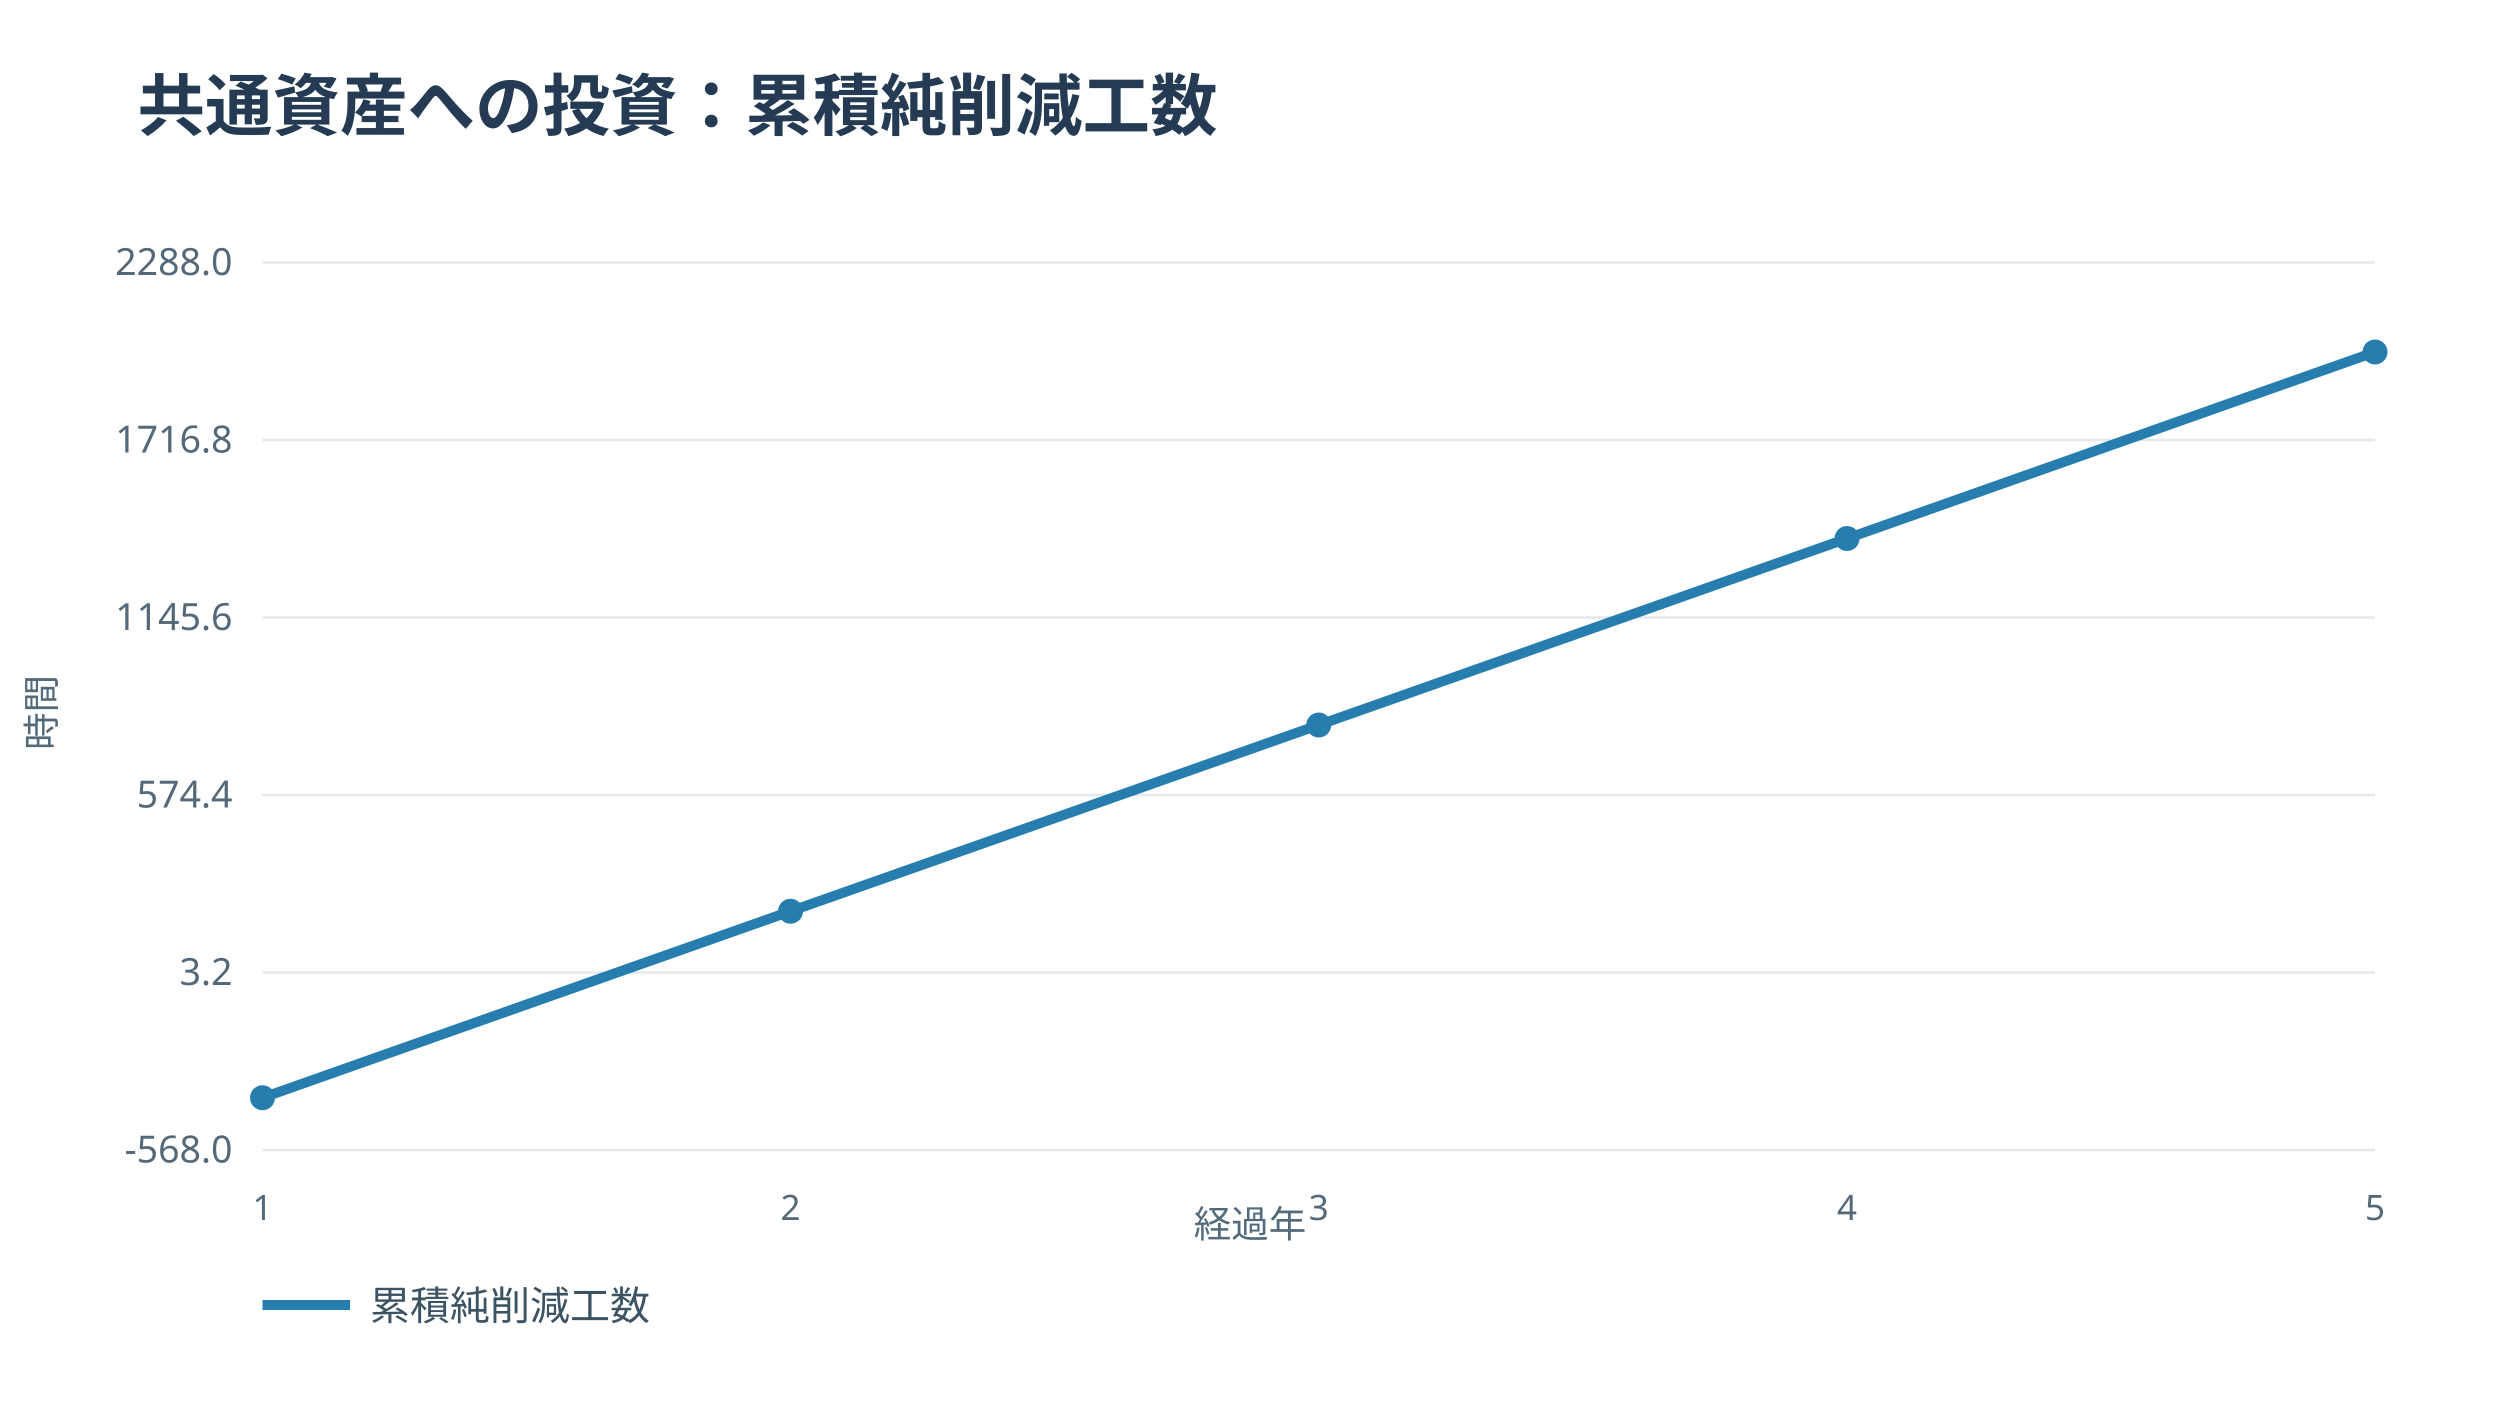
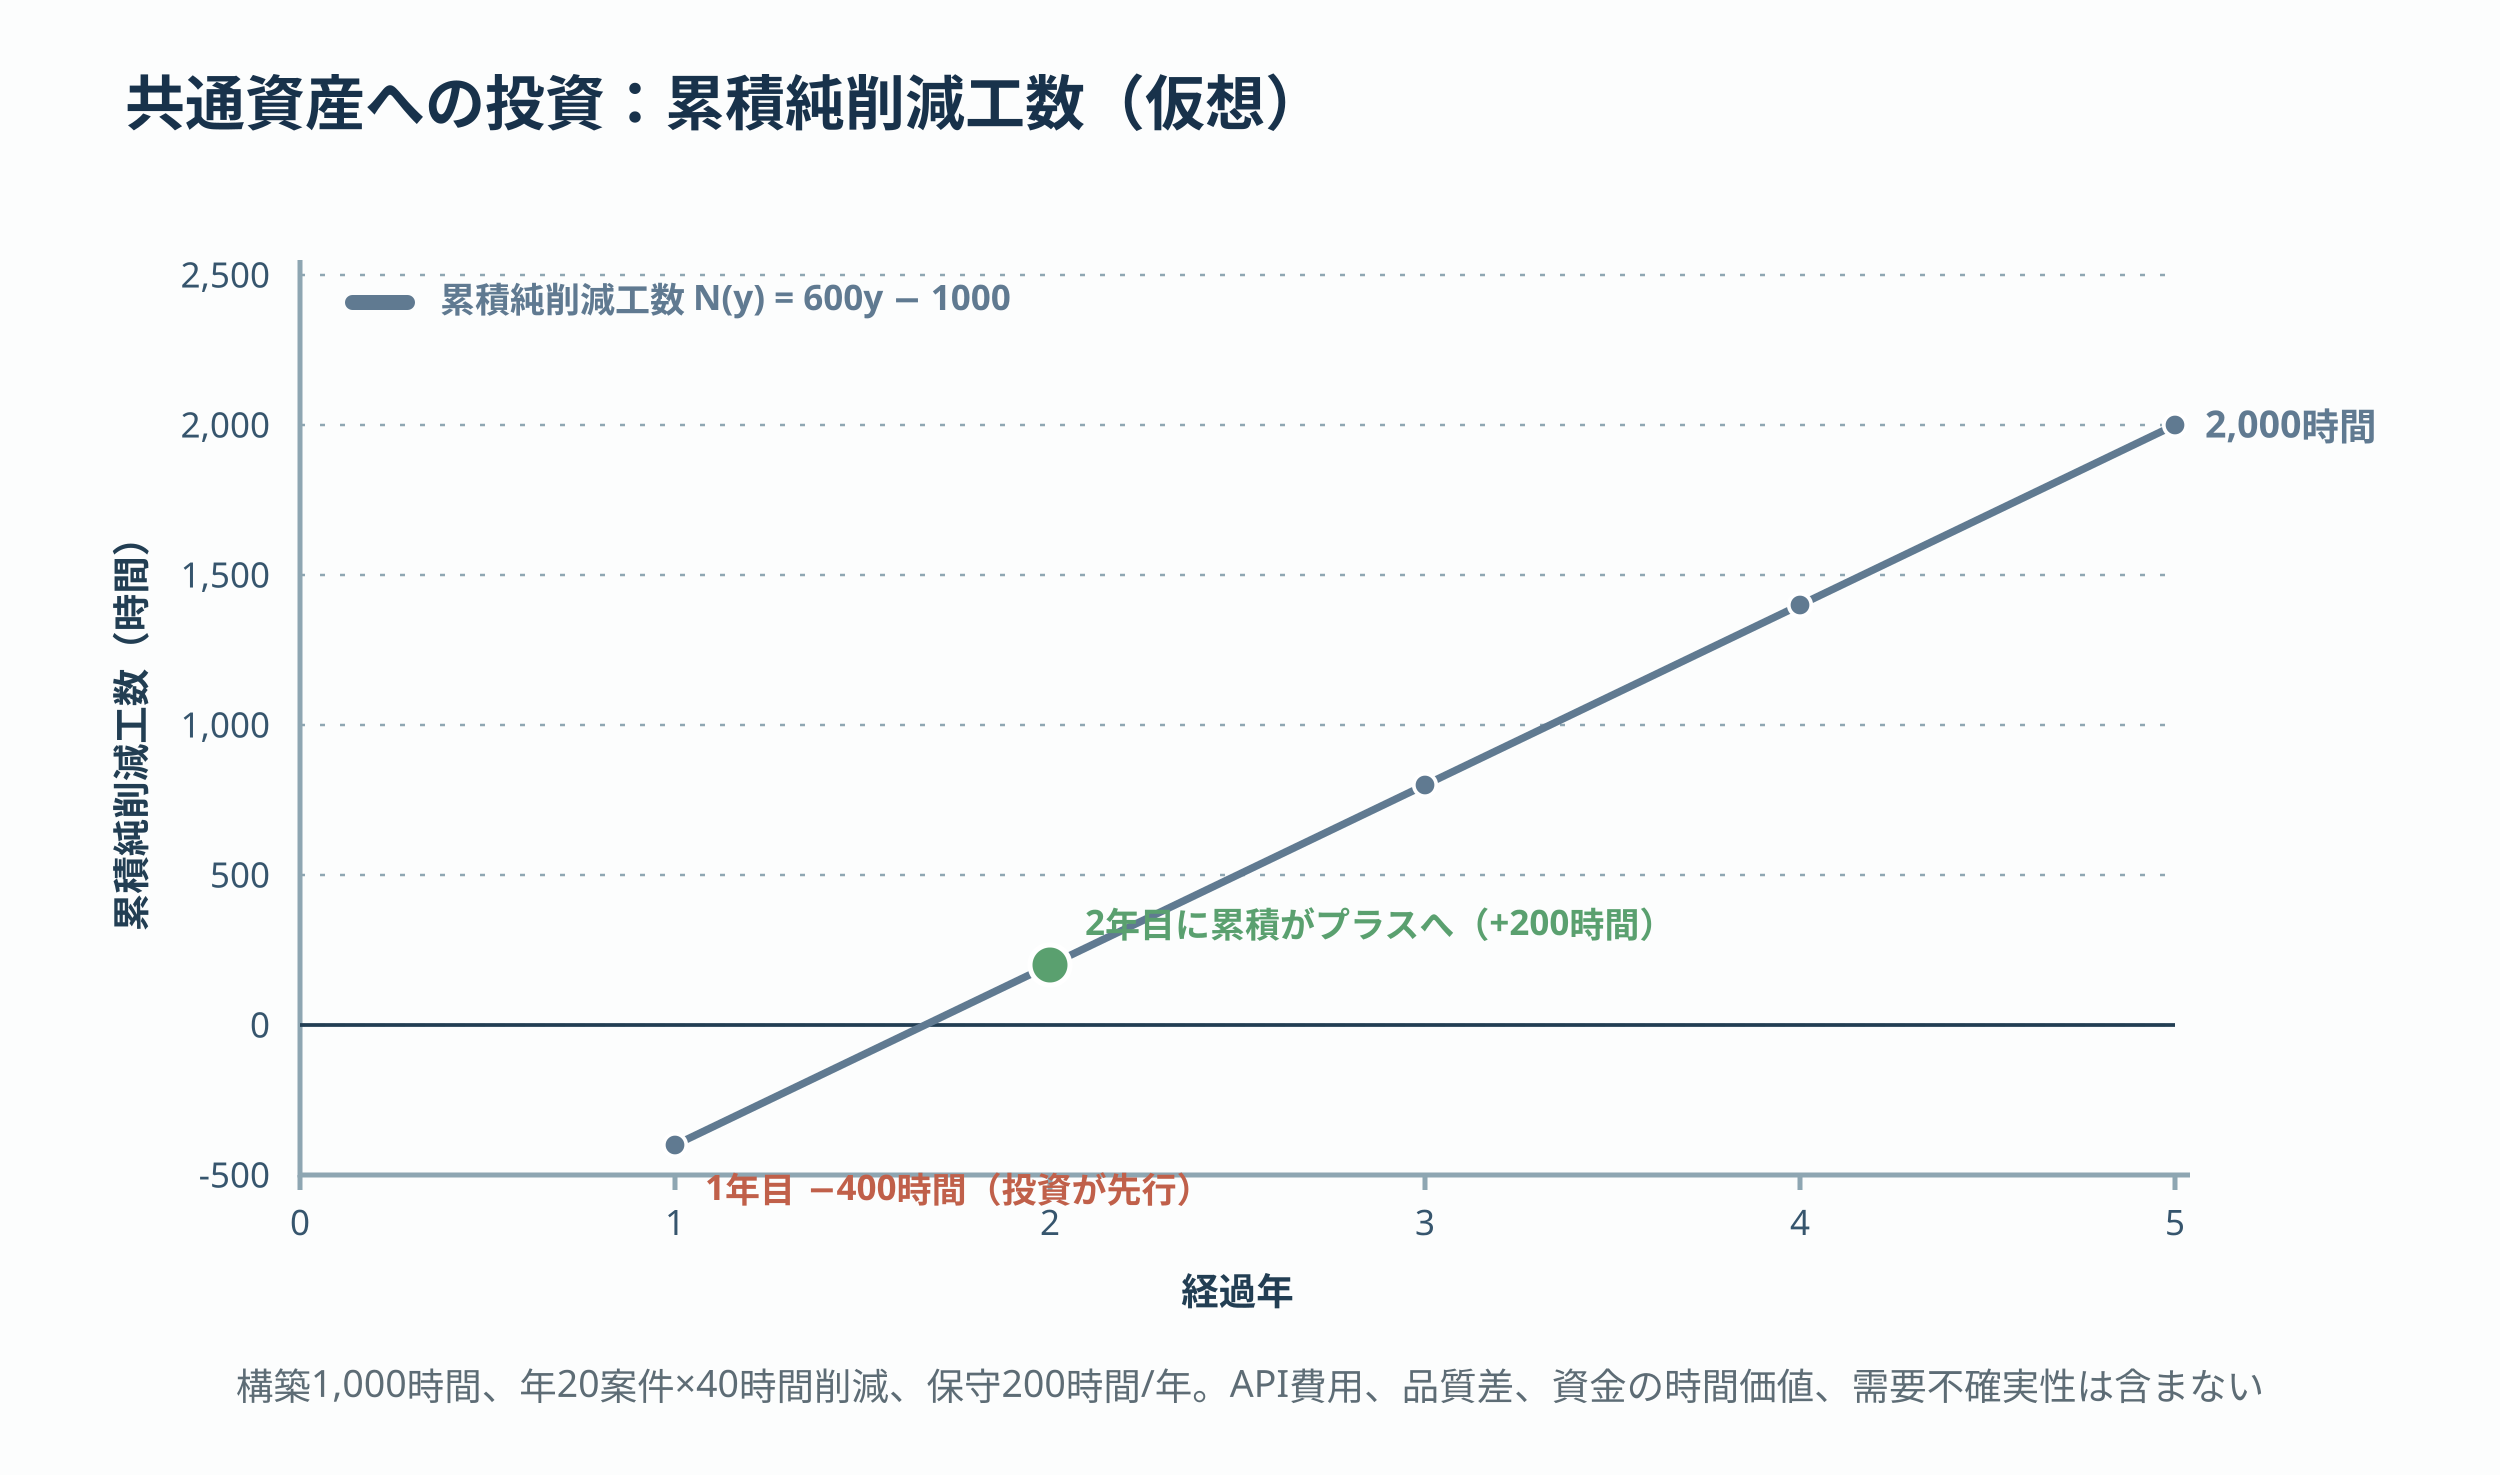
- <svg xmlns="http://www.w3.org/2000/svg" viewBox="0 0 1000 570" width="1000" height="570" role="img" aria-label="共通資産への投資：累積純削減工数">
-   <rect width="100%" height="100%" fill="#ffffff" />
-   <text x="55" y="52" font-family="sans-serif" font-size="27" font-weight="bold" fill="#243b53">共通資産への投資：累積純削減工数</text>
-   <line x1="105" y1="460.0" x2="950" y2="460.0" stroke="#e3e9ed" />
-   <text x="93" y="465.0" text-anchor="end" font-family="sans-serif" font-size="15" fill="#536879">-568.0</text>
-   <line x1="105" y1="389.0" x2="950" y2="389.0" stroke="#e3e9ed" />
-   <text x="93" y="394.0" text-anchor="end" font-family="sans-serif" font-size="15" fill="#536879">3.2</text>
-   <line x1="105" y1="318.0" x2="950" y2="318.0" stroke="#e3e9ed" />
-   <text x="93" y="323.0" text-anchor="end" font-family="sans-serif" font-size="15" fill="#536879">574.4</text>
-   <line x1="105" y1="247.0" x2="950" y2="247.0" stroke="#e3e9ed" />
-   <text x="93" y="252.0" text-anchor="end" font-family="sans-serif" font-size="15" fill="#536879">1145.6</text>
-   <line x1="105" y1="176.0" x2="950" y2="176.0" stroke="#e3e9ed" />
-   <text x="93" y="181.0" text-anchor="end" font-family="sans-serif" font-size="15" fill="#536879">1716.8</text>
-   <line x1="105" y1="105.0" x2="950" y2="105.0" stroke="#e3e9ed" />
-   <text x="93" y="110.0" text-anchor="end" font-family="sans-serif" font-size="15" fill="#536879">2288.0</text>
-   <text x="105.0" y="488" text-anchor="middle" font-family="sans-serif" font-size="14" fill="#536879">1</text>
-   <text x="316.2" y="488" text-anchor="middle" font-family="sans-serif" font-size="14" fill="#536879">2</text>
-   <text x="527.5" y="488" text-anchor="middle" font-family="sans-serif" font-size="14" fill="#536879">3</text>
-   <text x="738.8" y="488" text-anchor="middle" font-family="sans-serif" font-size="14" fill="#536879">4</text>
-   <text x="950.0" y="488" text-anchor="middle" font-family="sans-serif" font-size="14" fill="#536879">5</text>
-   <polyline points="105.0,439.1 316.2,364.5 527.5,290.0 738.8,215.4 950.0,140.8" fill="none" stroke="#277eae" stroke-width="4" stroke-linejoin="round" />
-   <circle cx="105.0" cy="439.1" r="5" fill="#277eae" />
-   <circle cx="316.2" cy="364.5" r="5" fill="#277eae" />
-   <circle cx="527.5" cy="290.0" r="5" fill="#277eae" />
-   <circle cx="738.8" cy="215.4" r="5" fill="#277eae" />
-   <circle cx="950.0" cy="140.8" r="5" fill="#277eae" />
-   <line x1="105" y1="522" x2="140" y2="522" stroke="#277eae" stroke-width="4" />
-   <text x="148" y="528" font-family="sans-serif" font-size="16" fill="#3c5363">累積純削減工数</text>
-   <text x="500.0" y="495" text-anchor="middle" font-family="sans-serif" font-size="15" fill="#526a7a">経過年</text>
-   <text x="22" y="285.0" transform="rotate(-90 22 285.0)" text-anchor="middle" font-family="sans-serif" font-size="15" fill="#526a7a">時間</text>
+ <svg xmlns="http://www.w3.org/2000/svg" width="1000" height="590" viewBox="0 0 1000 590" role="img" aria-label="共通Skill投資の累積純削減工数。1年目は−400時間、2年目に+200時間で回収し、5年目に2,000時間">
+   <rect width="100%" height="100%" fill="#fcfdfd" />
+   <text x="50" y="50" text-anchor="start" font-family="sans-serif" font-size="24" font-weight="700" fill="#18324b">共通資産への投資：累積純削減工数（仮想）</text>
+   <path d="M120 470.0 H870" stroke="#8ea6b2" stroke-width="1" stroke-dasharray="2 6" />
+   <text x="108" y="475" text-anchor="end" font-family="sans-serif" font-size="14" fill="#36556d">-500</text>
+   <path d="M120 410.0 H870" stroke="#8ea6b2" stroke-width="1" stroke-dasharray="2 6" />
+   <text x="108" y="415" text-anchor="end" font-family="sans-serif" font-size="14" fill="#36556d">0</text>
+   <path d="M120 350.0 H870" stroke="#8ea6b2" stroke-width="1" stroke-dasharray="2 6" />
+   <text x="108" y="355" text-anchor="end" font-family="sans-serif" font-size="14" fill="#36556d">500</text>
+   <path d="M120 290.0 H870" stroke="#8ea6b2" stroke-width="1" stroke-dasharray="2 6" />
+   <text x="108" y="295" text-anchor="end" font-family="sans-serif" font-size="14" fill="#36556d">1,000</text>
+   <path d="M120 230.0 H870" stroke="#8ea6b2" stroke-width="1" stroke-dasharray="2 6" />
+   <text x="108" y="235" text-anchor="end" font-family="sans-serif" font-size="14" fill="#36556d">1,500</text>
+   <path d="M120 170.0 H870" stroke="#8ea6b2" stroke-width="1" stroke-dasharray="2 6" />
+   <text x="108" y="175" text-anchor="end" font-family="sans-serif" font-size="14" fill="#36556d">2,000</text>
+   <path d="M120 110.0 H870" stroke="#8ea6b2" stroke-width="1" stroke-dasharray="2 6" />
+   <text x="108" y="115" text-anchor="end" font-family="sans-serif" font-size="14" fill="#36556d">2,500</text>
+   <path d="M120.0 470 v6" stroke="#8ea6b2" stroke-width="2" />
+   <text x="120" y="494" text-anchor="middle" font-family="sans-serif" font-size="14" fill="#36556d">0</text>
+   <path d="M270.0 470 v6" stroke="#8ea6b2" stroke-width="2" />
+   <text x="270" y="494" text-anchor="middle" font-family="sans-serif" font-size="14" fill="#36556d">1</text>
+   <path d="M420.0 470 v6" stroke="#8ea6b2" stroke-width="2" />
+   <text x="420" y="494" text-anchor="middle" font-family="sans-serif" font-size="14" fill="#36556d">2</text>
+   <path d="M570.0 470 v6" stroke="#8ea6b2" stroke-width="2" />
+   <text x="570" y="494" text-anchor="middle" font-family="sans-serif" font-size="14" fill="#36556d">3</text>
+   <path d="M720.0 470 v6" stroke="#8ea6b2" stroke-width="2" />
+   <text x="720" y="494" text-anchor="middle" font-family="sans-serif" font-size="14" fill="#36556d">4</text>
+   <path d="M870.0 470 v6" stroke="#8ea6b2" stroke-width="2" />
+   <text x="870" y="494" text-anchor="middle" font-family="sans-serif" font-size="14" fill="#36556d">5</text>
+   <path d="M120 104 V470 H876" stroke="#8ea6b2" stroke-width="2" fill="none" />
+   <path d="M120 410.0 H870" stroke="#223e53" stroke-width="1.5" />
+   <text x="495" y="522" text-anchor="middle" font-family="sans-serif" font-size="15" font-weight="700" fill="#223e53">経過年</text>
+   <text x="58" y="290" text-anchor="middle" font-family="sans-serif" font-size="15" font-weight="700" fill="#223e53" transform="rotate(-90 58 290)">累積純削減工数（時間）</text>
+   <polyline points="270.0,458.0 420.0,386.0 570.0,314.0 720.0,242.0 870.0,170.0" fill="none" stroke="#607a91" stroke-width="3" />
+   <circle cx="270.0" cy="458.0" r="4.5" fill="#607a91" stroke="#fff" stroke-width="1.5" />
+   <circle cx="420.0" cy="386.0" r="4.5" fill="#607a91" stroke="#fff" stroke-width="1.5" />
+   <circle cx="570.0" cy="314.0" r="4.5" fill="#607a91" stroke="#fff" stroke-width="1.5" />
+   <circle cx="720.0" cy="242.0" r="4.5" fill="#607a91" stroke="#fff" stroke-width="1.5" />
+   <circle cx="870.0" cy="170.0" r="4.5" fill="#607a91" stroke="#fff" stroke-width="1.5" />
+   <text x="882" y="175" text-anchor="start" font-family="sans-serif" font-size="15" font-weight="700" fill="#607a91">2,000時間</text>
+   <rect x="138" y="118" width="28" height="6" rx="3" fill="#607a91" />
+   <text x="176" y="125" text-anchor="start" font-family="sans-serif" font-size="14" font-weight="700" fill="#607a91">累積純削減工数 N(y) = 600y − 1000</text>
+   <text x="282" y="480" text-anchor="start" font-family="sans-serif" font-size="14" font-weight="700" fill="#c0604a">1年目 −400時間（投資が先行）</text>
+   <circle cx="420.0" cy="386.0" r="8" fill="#5aa06f" stroke="#fff" stroke-width="2" />
+   <text x="434" y="374" text-anchor="start" font-family="sans-serif" font-size="14" font-weight="700" fill="#5aa06f">2年目に累積がプラスへ（+200時間）</text>
+   <text x="500" y="560" text-anchor="middle" font-family="sans-serif" font-size="15" fill="#5d6c75">構築1,000時間、年20案件×40時間削減、保守200時間/年。API費用、品質差、資金の時間価値、需要不確実性は含まない</text>
</svg>
